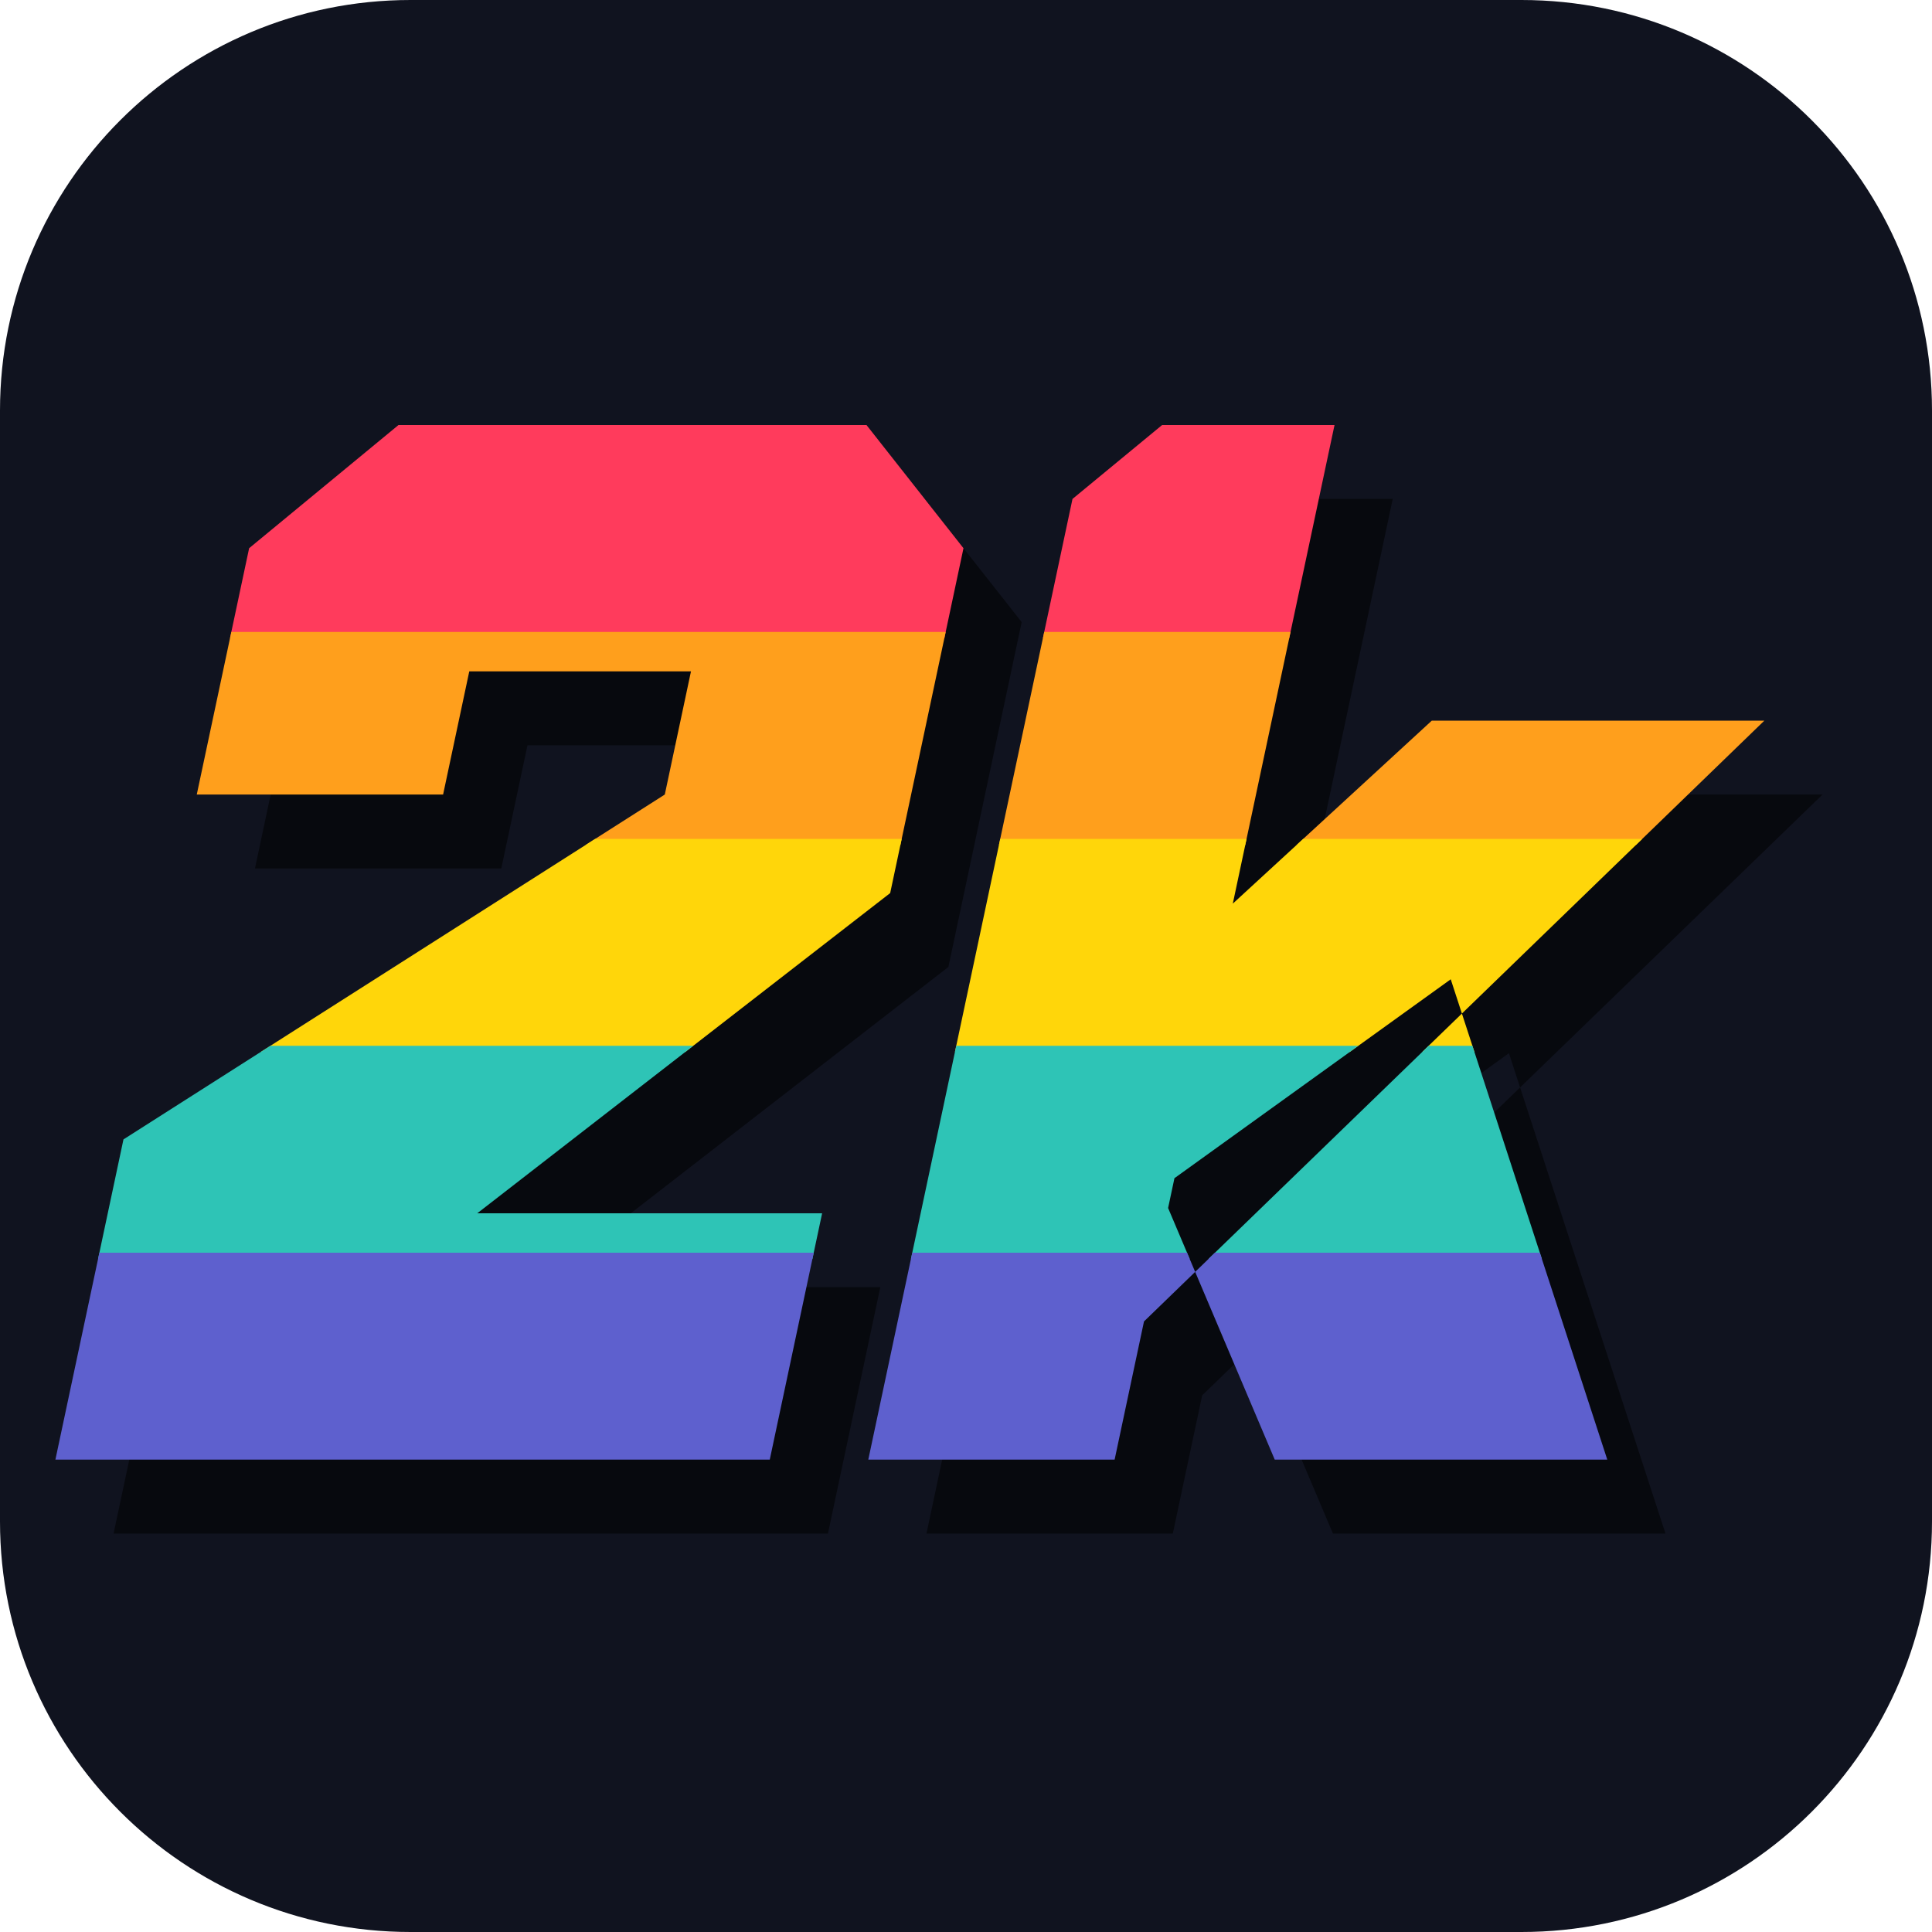
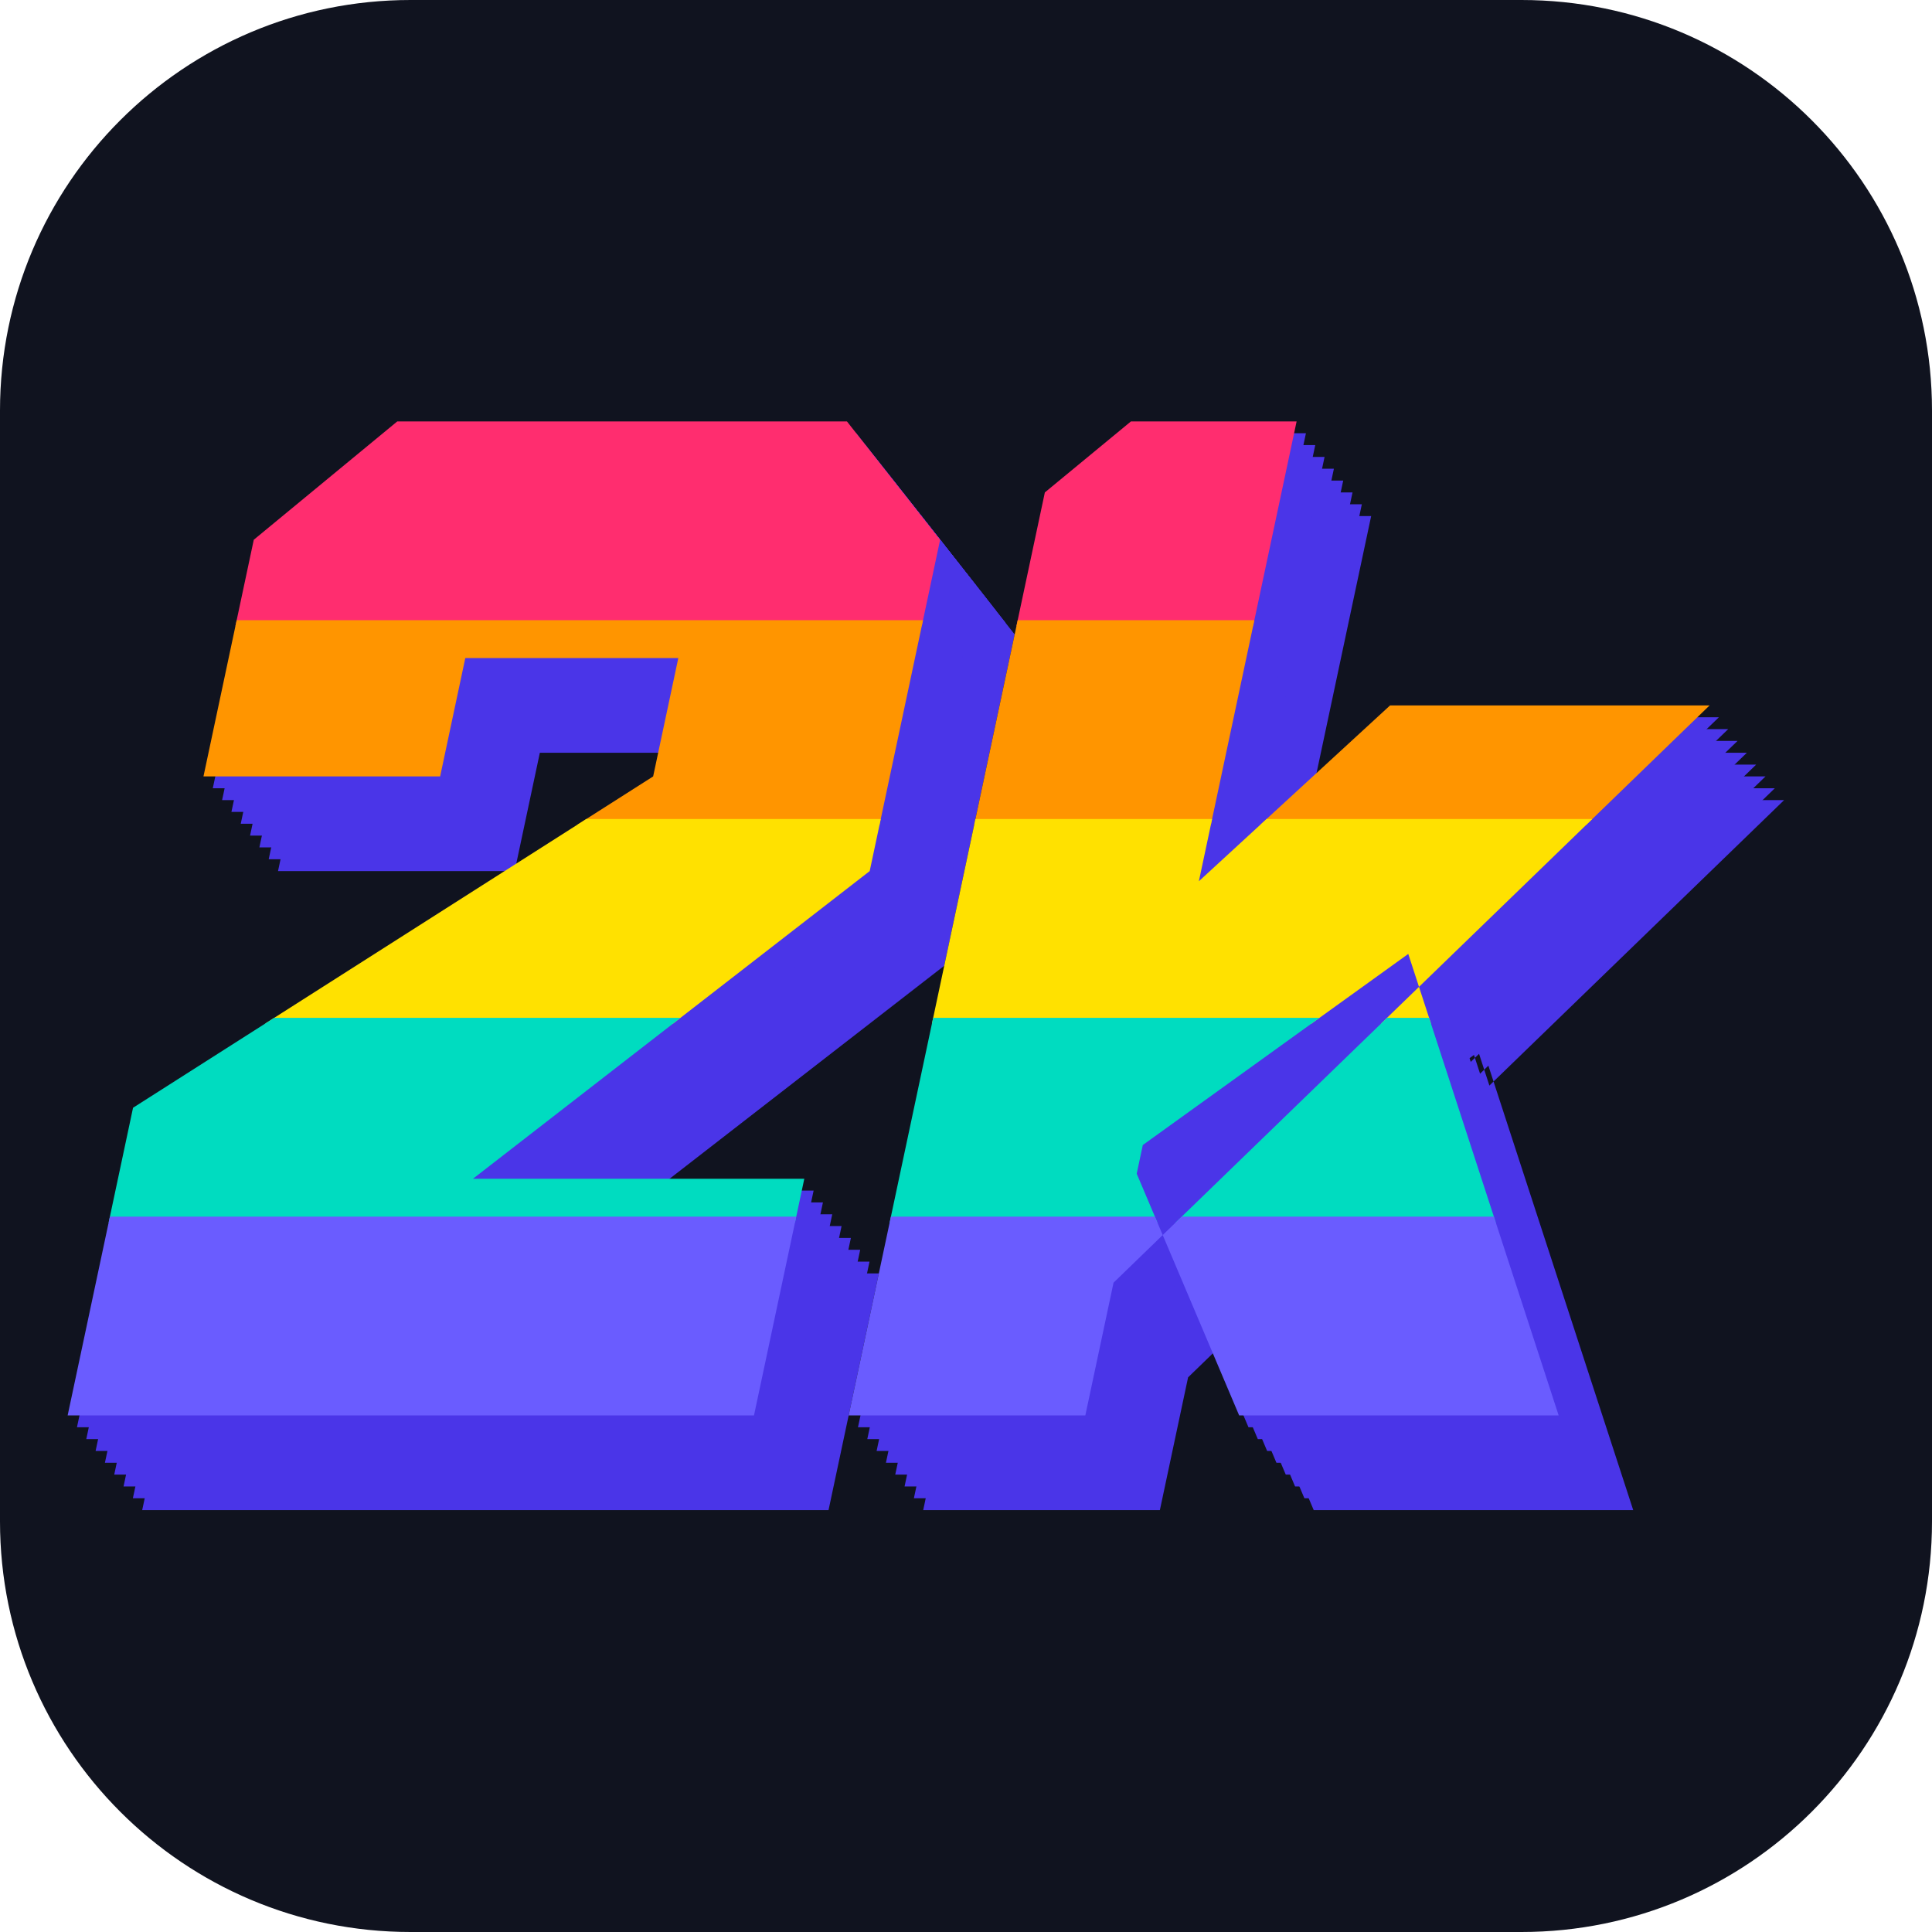
<svg xmlns="http://www.w3.org/2000/svg" viewBox="0 0 160 160" role="img" aria-label="color2k">
  <defs>
    <g id="b">
-       <path transform="translate(0 0)" d="M10 0L48 0L58 10L58 38L30 64L58 64L58 84L0 84L0 58L38 30L38 20L20 20L20 30L0 30L0 10Z" />
+       <path d="M10 0L48 0L58 10L58 38L30 64L58 64L58 84L0 84L0 58L38 30L38 20L20 20L20 30L0 30L0 10Z" />
      <path transform="translate(66 0)" d="M0 6L6 0L20 0L20 84L0 84ZM19 40L33 24L60 24L19 74ZM33 84L60 84L39 45L19 62Z" />
    </g>
    <clipPath id="k">
-       <path transform="translate(0 0)" d="M10 0L48 0L58 10L58 38L30 64L58 64L58 84L0 84L0 58L38 30L38 20L20 20L20 30L0 30L0 10Z" />
+       <path d="M10 0L48 0L58 10L58 38L30 64L58 64L58 84L0 84L0 58L38 30L38 20L20 20L20 30L0 30L0 10Z" />
      <path transform="translate(66 0)" d="M0 6L6 0L20 0L20 84L0 84ZM19 40L33 24L60 24L19 74ZM33 84L60 84L39 45L19 62Z" />
    </clipPath>
  </defs>
  <rect width="160" height="160" rx="34" fill="#10131f" />
-   <g transform="translate(22.8 35.2) scale(1.02) skewX(-12)">
-     <use href="#b" transform="translate(6 6)" fill="#000" opacity=".55" />
+   <g transform="translate(23.1 34.9) scale(0.98) skewX(-12)">
+     <g fill="#4a35e8">
+       <use href="#b" transform="translate(8 8)" />
+       <use href="#b" transform="translate(7 7)" />
+       <use href="#b" transform="translate(6 6)" />
+       <use href="#b" transform="translate(5 5)" />
+       <use href="#b" transform="translate(4 4)" />
+       <use href="#b" transform="translate(3 3)" />
+       <use href="#b" transform="translate(2 2)" />
+       <use href="#b" transform="translate(1 1)" />
+     </g>
    <g clip-path="url(#k)">
-       <rect x="-10" y="0.0" width="146" height="17.3" fill="#ff3b5c" />
-       <rect x="-10" y="16.8" width="146" height="17.3" fill="#ff9f1c" />
-       <rect x="-10" y="33.6" width="146" height="17.3" fill="#ffd60a" />
-       <rect x="-10" y="50.4" width="146" height="17.3" fill="#2ec4b6" />
-       <rect x="-10" y="67.2" width="146" height="17.3" fill="#5e60ce" />
+       <rect x="-10" y="0.0" width="146" height="17.3" fill="#ff2d6f" />
+       <rect x="-10" y="16.8" width="146" height="17.3" fill="#ff9500" />
+       <rect x="-10" y="33.6" width="146" height="17.3" fill="#ffe100" />
+       <rect x="-10" y="50.4" width="146" height="17.3" fill="#00dcc0" />
+       <rect x="-10" y="67.2" width="146" height="17.3" fill="#6a5cff" />
    </g>
  </g>
</svg>
